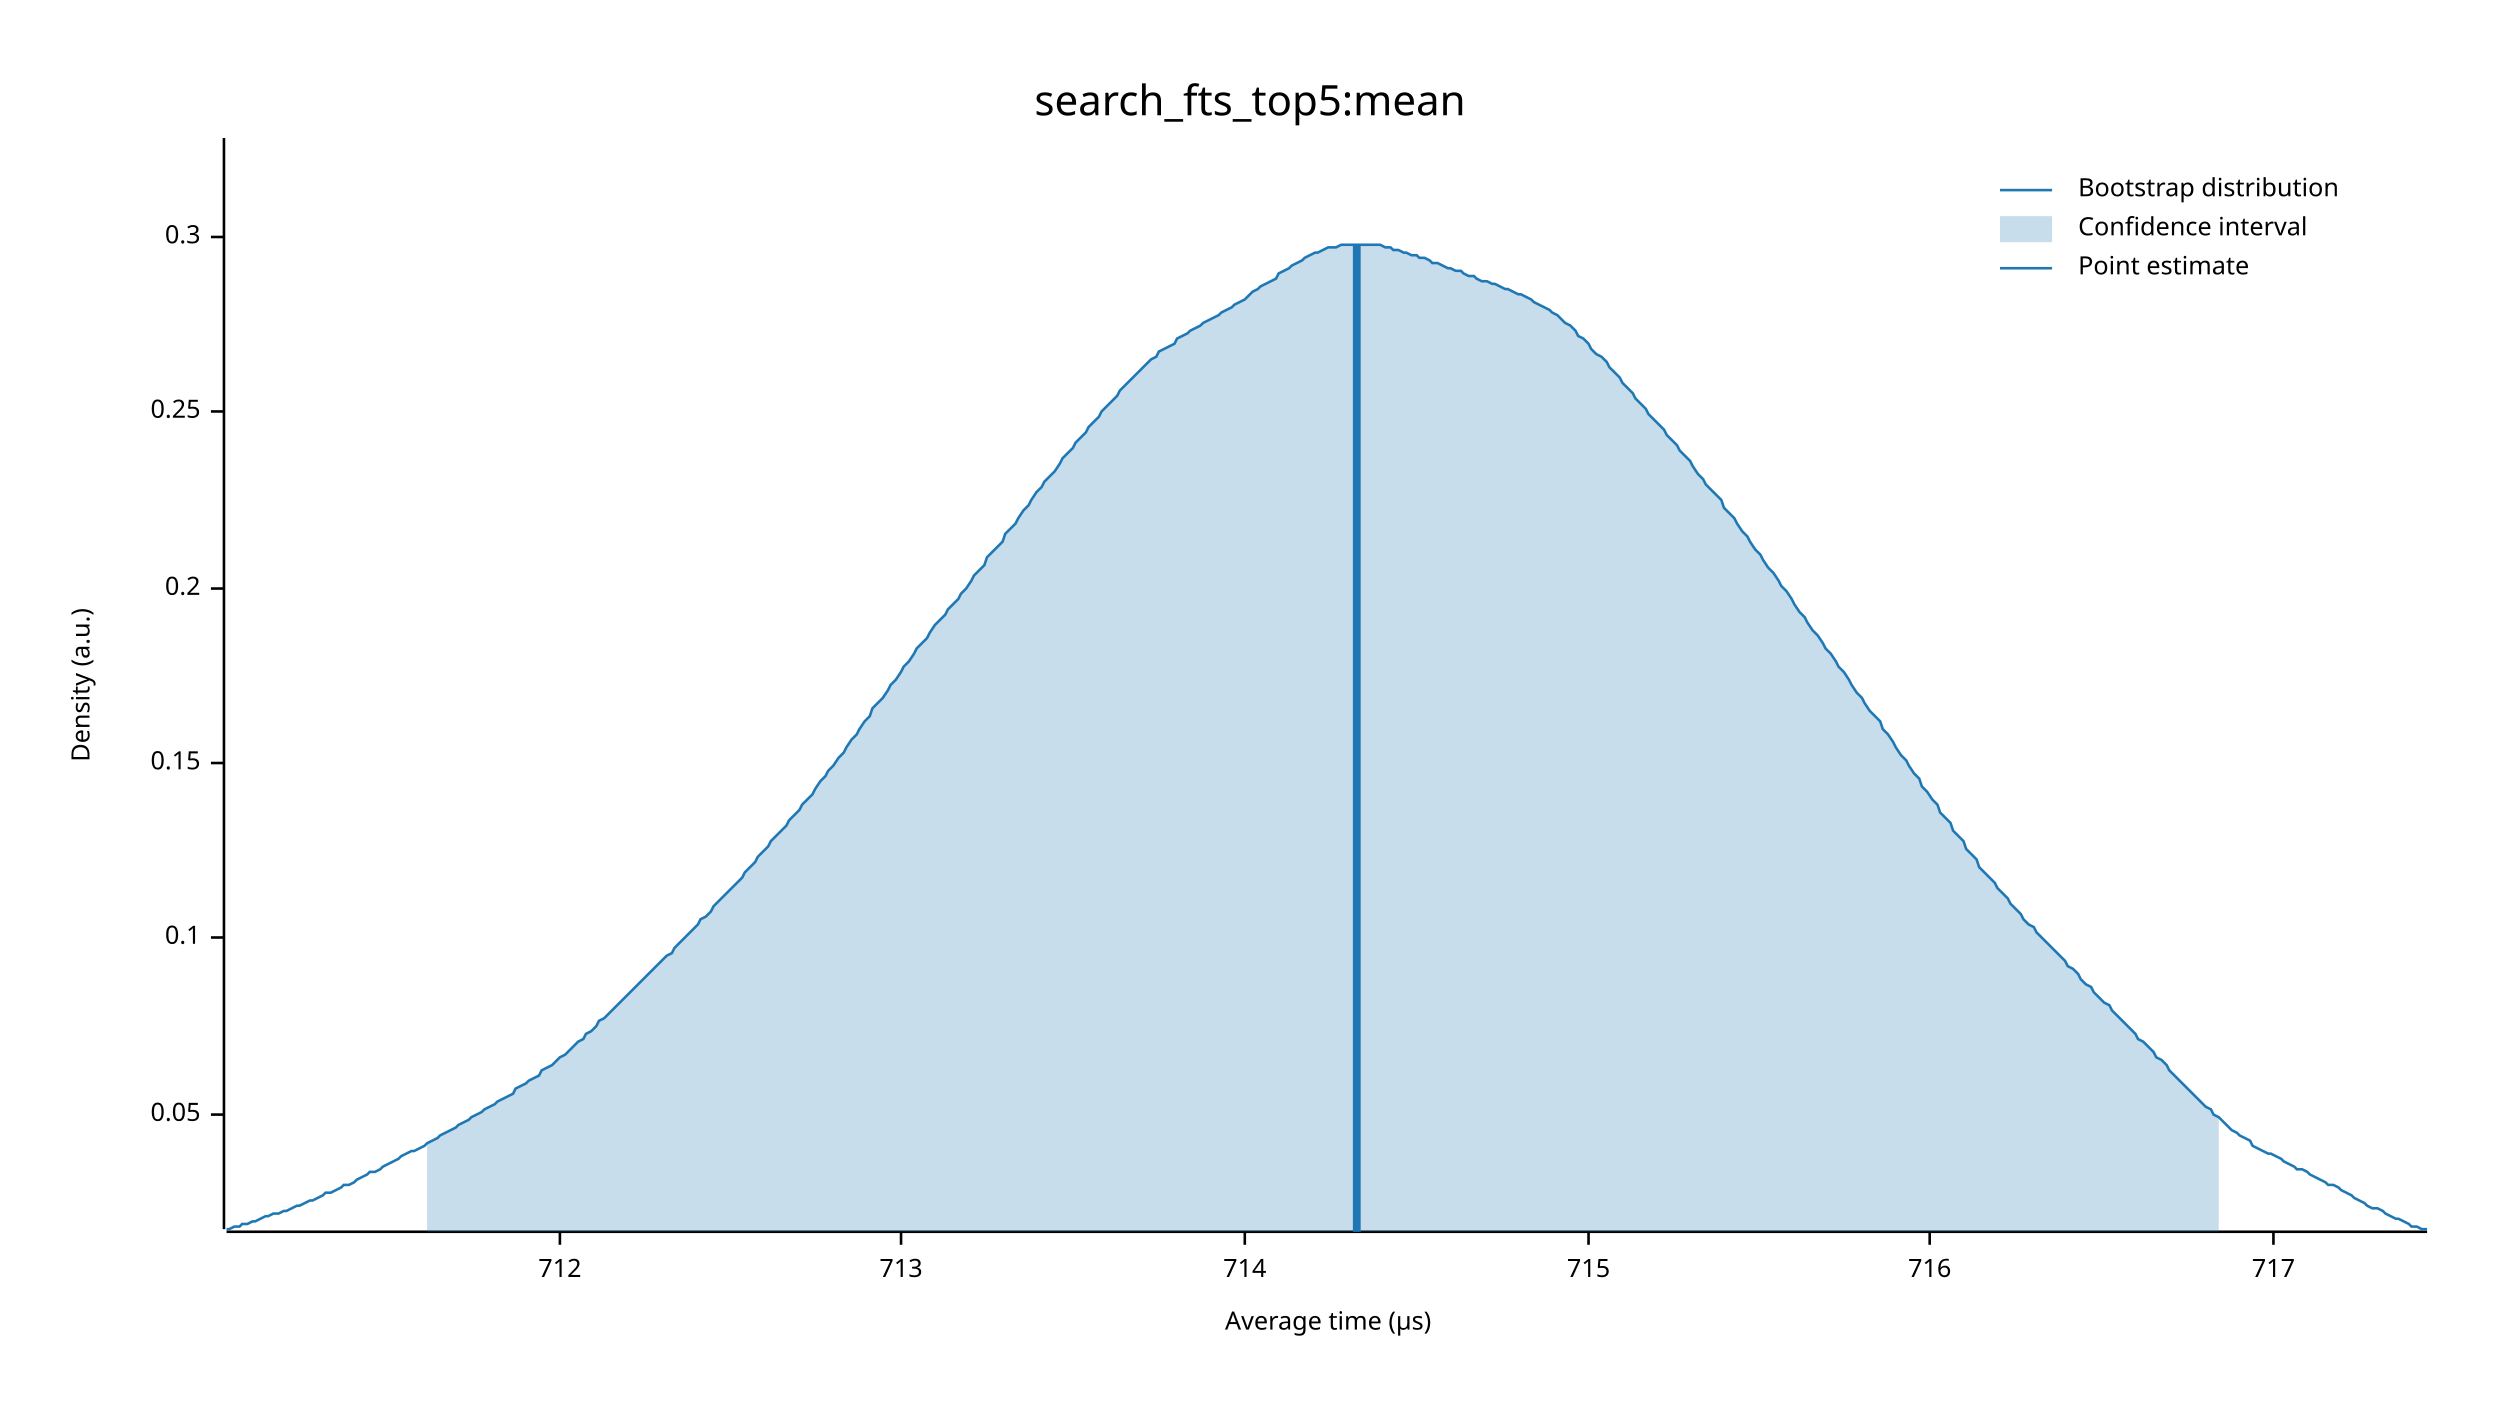
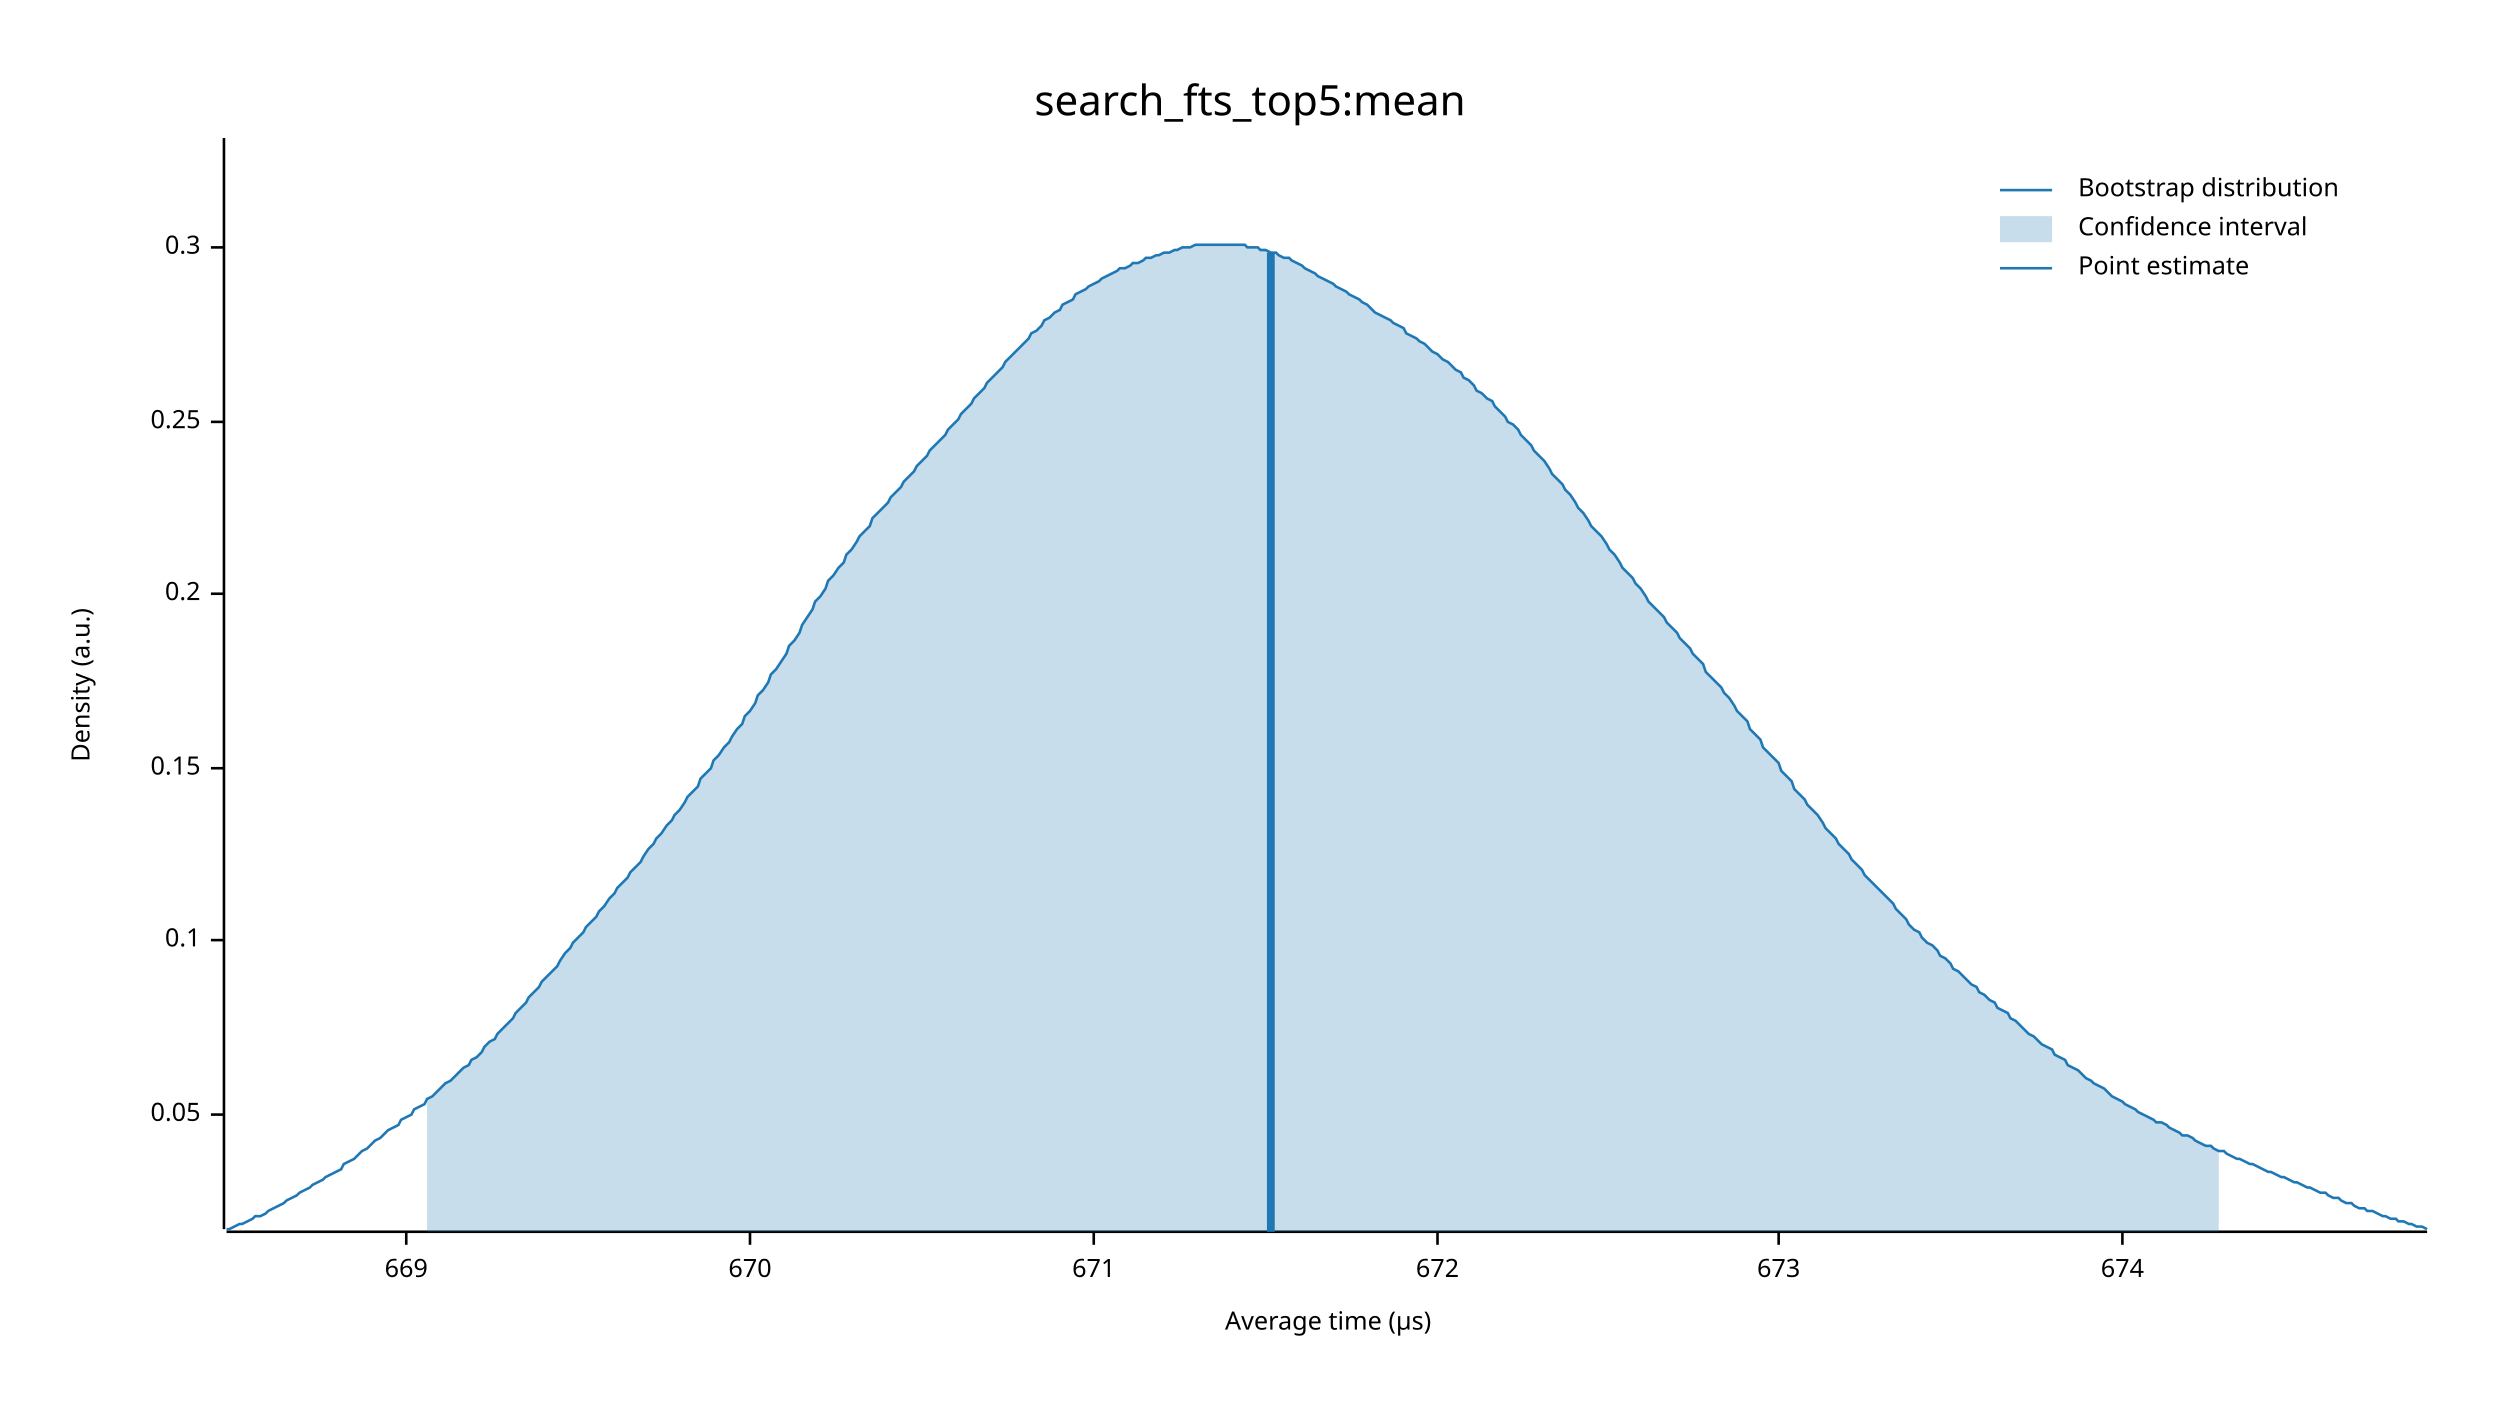
<svg xmlns="http://www.w3.org/2000/svg" width="960" height="540" viewBox="0 0 960 540">
  <text x="480" y="32" dy="0.76em" text-anchor="middle" font-family="sans-serif" font-size="16.129" opacity="1" fill="#000000">
search_fts_top5:mean
</text>
  <text x="27" y="263" dy="0.76em" text-anchor="middle" font-family="sans-serif" font-size="9.677" opacity="1" fill="#000000" transform="rotate(270, 27, 263)">
Density (a.u.)
</text>
  <text x="510" y="513" dy="-0.5ex" text-anchor="middle" font-family="sans-serif" font-size="9.677" opacity="1" fill="#000000">
Average time (µs)
</text>
  <polyline fill="none" opacity="1" stroke="#000000" stroke-width="1" points="86,53 86,472 " />
  <text x="77" y="428" dy="0.5ex" text-anchor="end" font-family="sans-serif" font-size="9.677" opacity="1" fill="#000000">
0.05
</text>
  <polyline fill="none" opacity="1" stroke="#000000" stroke-width="1" points="81,428 86,428 " />
-   <text x="77" y="360" dy="0.5ex" text-anchor="end" font-family="sans-serif" font-size="9.677" opacity="1" fill="#000000">
+   <text x="77" y="361" dy="0.5ex" text-anchor="end" font-family="sans-serif" font-size="9.677" opacity="1" fill="#000000">
0.1
</text>
-   <polyline fill="none" opacity="1" stroke="#000000" stroke-width="1" points="81,360 86,360 " />
-   <text x="77" y="293" dy="0.5ex" text-anchor="end" font-family="sans-serif" font-size="9.677" opacity="1" fill="#000000">
+   <polyline fill="none" opacity="1" stroke="#000000" stroke-width="1" points="81,361 86,361 " />
+   <text x="77" y="295" dy="0.5ex" text-anchor="end" font-family="sans-serif" font-size="9.677" opacity="1" fill="#000000">
0.15
</text>
-   <polyline fill="none" opacity="1" stroke="#000000" stroke-width="1" points="81,293 86,293 " />
-   <text x="77" y="226" dy="0.5ex" text-anchor="end" font-family="sans-serif" font-size="9.677" opacity="1" fill="#000000">
+   <polyline fill="none" opacity="1" stroke="#000000" stroke-width="1" points="81,295 86,295 " />
+   <text x="77" y="228" dy="0.5ex" text-anchor="end" font-family="sans-serif" font-size="9.677" opacity="1" fill="#000000">
0.2
</text>
-   <polyline fill="none" opacity="1" stroke="#000000" stroke-width="1" points="81,226 86,226 " />
-   <text x="77" y="158" dy="0.5ex" text-anchor="end" font-family="sans-serif" font-size="9.677" opacity="1" fill="#000000">
+   <polyline fill="none" opacity="1" stroke="#000000" stroke-width="1" points="81,228 86,228 " />
+   <text x="77" y="162" dy="0.5ex" text-anchor="end" font-family="sans-serif" font-size="9.677" opacity="1" fill="#000000">
0.25
</text>
-   <polyline fill="none" opacity="1" stroke="#000000" stroke-width="1" points="81,158 86,158 " />
-   <text x="77" y="91" dy="0.5ex" text-anchor="end" font-family="sans-serif" font-size="9.677" opacity="1" fill="#000000">
+   <polyline fill="none" opacity="1" stroke="#000000" stroke-width="1" points="81,162 86,162 " />
+   <text x="77" y="95" dy="0.5ex" text-anchor="end" font-family="sans-serif" font-size="9.677" opacity="1" fill="#000000">
0.3
</text>
-   <polyline fill="none" opacity="1" stroke="#000000" stroke-width="1" points="81,91 86,91 " />
+   <polyline fill="none" opacity="1" stroke="#000000" stroke-width="1" points="81,95 86,95 " />
  <polyline fill="none" opacity="1" stroke="#000000" stroke-width="1" points="87,473 932,473 " />
-   <text x="215" y="483" dy="0.76em" text-anchor="middle" font-family="sans-serif" font-size="9.677" opacity="1" fill="#000000">
- 712
+   <text x="156" y="483" dy="0.76em" text-anchor="middle" font-family="sans-serif" font-size="9.677" opacity="1" fill="#000000">
+ 669
</text>
-   <polyline fill="none" opacity="1" stroke="#000000" stroke-width="1" points="215,473 215,478 " />
-   <text x="346" y="483" dy="0.76em" text-anchor="middle" font-family="sans-serif" font-size="9.677" opacity="1" fill="#000000">
- 713
+   <polyline fill="none" opacity="1" stroke="#000000" stroke-width="1" points="156,473 156,478 " />
+   <text x="288" y="483" dy="0.76em" text-anchor="middle" font-family="sans-serif" font-size="9.677" opacity="1" fill="#000000">
+ 670
</text>
-   <polyline fill="none" opacity="1" stroke="#000000" stroke-width="1" points="346,473 346,478 " />
-   <text x="478" y="483" dy="0.76em" text-anchor="middle" font-family="sans-serif" font-size="9.677" opacity="1" fill="#000000">
- 714
+   <polyline fill="none" opacity="1" stroke="#000000" stroke-width="1" points="288,473 288,478 " />
+   <text x="420" y="483" dy="0.76em" text-anchor="middle" font-family="sans-serif" font-size="9.677" opacity="1" fill="#000000">
+ 671
</text>
-   <polyline fill="none" opacity="1" stroke="#000000" stroke-width="1" points="478,473 478,478 " />
-   <text x="610" y="483" dy="0.76em" text-anchor="middle" font-family="sans-serif" font-size="9.677" opacity="1" fill="#000000">
- 715
+   <polyline fill="none" opacity="1" stroke="#000000" stroke-width="1" points="420,473 420,478 " />
+   <text x="552" y="483" dy="0.76em" text-anchor="middle" font-family="sans-serif" font-size="9.677" opacity="1" fill="#000000">
+ 672
</text>
-   <polyline fill="none" opacity="1" stroke="#000000" stroke-width="1" points="610,473 610,478 " />
-   <text x="741" y="483" dy="0.76em" text-anchor="middle" font-family="sans-serif" font-size="9.677" opacity="1" fill="#000000">
- 716
+   <polyline fill="none" opacity="1" stroke="#000000" stroke-width="1" points="552,473 552,478 " />
+   <text x="683" y="483" dy="0.76em" text-anchor="middle" font-family="sans-serif" font-size="9.677" opacity="1" fill="#000000">
+ 673
</text>
-   <polyline fill="none" opacity="1" stroke="#000000" stroke-width="1" points="741,473 741,478 " />
-   <text x="873" y="483" dy="0.76em" text-anchor="middle" font-family="sans-serif" font-size="9.677" opacity="1" fill="#000000">
- 717
+   <polyline fill="none" opacity="1" stroke="#000000" stroke-width="1" points="683,473 683,478 " />
+   <text x="815" y="483" dy="0.76em" text-anchor="middle" font-family="sans-serif" font-size="9.677" opacity="1" fill="#000000">
+ 674
</text>
-   <polyline fill="none" opacity="1" stroke="#000000" stroke-width="1" points="873,473 873,478 " />
-   <polyline fill="none" opacity="1" stroke="#1F78B4" stroke-width="1" points="87,472 88,472 90,471 92,471 93,470 95,470 97,469 98,469 100,468 102,467 103,467 105,466 107,466 109,465 110,465 112,464 114,463 115,463 117,462 119,461 120,461 122,460 124,459 125,458 127,458 129,457 131,456 132,455 134,455 136,454 137,453 139,452 141,451 142,450 144,450 146,449 147,448 149,447 151,446 153,445 154,444 156,443 158,442 159,442 161,441 163,440 164,439 166,438 168,437 169,436 171,435 173,434 175,433 176,432 178,431 180,430 181,429 183,428 185,427 186,426 188,425 190,424 191,423 193,422 195,421 197,420 198,418 200,417 202,416 203,415 205,414 207,413 208,411 210,410 212,409 214,407 215,406 217,405 219,403 220,402 222,400 224,399 225,397 227,396 229,394 230,392 232,391 234,389 236,387 237,386 239,384 241,382 242,381 244,379 246,377 247,376 249,374 251,372 252,371 254,369 256,367 258,366 259,364 261,362 263,360 264,359 266,357 268,355 269,353 271,352 273,350 274,348 276,346 278,344 280,342 281,341 283,339 285,337 286,335 288,333 290,331 291,329 293,327 295,325 296,323 298,321 300,319 302,317 303,315 305,313 307,311 308,309 310,307 312,305 313,303 315,300 317,298 318,296 320,294 322,291 324,289 325,287 327,284 329,282 330,280 332,277 334,275 335,272 337,270 339,268 341,265 342,263 344,261 346,258 347,256 349,254 351,251 352,249 354,247 356,245 357,243 359,240 361,238 363,236 364,234 366,232 368,230 369,228 371,226 373,223 374,221 376,219 378,217 379,214 381,212 383,210 385,208 386,205 388,203 390,201 391,199 393,196 395,194 396,192 398,189 400,187 401,185 403,183 405,181 407,178 408,176 410,174 412,172 413,170 415,168 417,166 418,164 420,162 422,160 423,158 425,156 427,154 429,152 430,150 432,148 434,146 435,145 437,143 439,141 440,140 442,138 444,137 445,135 447,134 449,133 451,132 452,130 454,129 456,128 457,127 459,126 461,125 462,124 464,123 466,122 468,121 469,120 471,119 473,118 474,117 476,116 478,115 479,114 481,112 483,111 484,110 486,109 488,108 490,107 491,105 493,104 495,103 496,102 498,101 500,100 501,99 503,98 505,97 506,97 508,96 510,95 512,95 513,95 515,94 517,94 518,94 520,94 522,94 523,94 525,94 527,94 528,94 530,94 532,95 534,95 535,96 537,96 539,97 540,97 542,98 544,98 545,99 547,99 549,100 550,101 552,101 554,102 556,103 557,103 559,104 561,104 562,105 564,106 566,106 567,107 569,108 571,108 573,109 574,109 576,110 578,111 579,111 581,112 583,113 584,113 586,114 588,115 589,116 591,117 593,118 595,119 596,120 598,121 600,123 601,124 603,125 605,127 606,129 608,130 610,132 611,134 613,136 615,137 617,139 618,141 620,143 622,145 623,147 625,149 627,151 628,153 630,155 632,157 633,159 635,161 637,163 639,165 640,167 642,169 644,171 645,173 647,175 649,177 650,179 652,182 654,184 655,186 657,188 659,190 661,192 662,195 664,197 666,199 667,201 669,204 671,206 672,208 674,211 676,213 677,215 679,218 681,220 683,223 684,225 686,227 688,230 689,232 691,235 693,237 694,239 696,242 698,244 700,247 701,249 703,251 705,254 706,256 708,258 710,261 711,263 713,266 715,268 716,270 718,273 720,275 722,277 723,280 725,282 727,285 728,287 730,290 732,292 733,294 735,297 737,299 738,302 740,304 742,307 744,309 745,312 747,314 749,316 750,319 752,321 754,323 755,326 757,328 759,330 760,333 762,335 764,337 766,339 767,341 769,343 771,345 772,347 774,349 776,351 777,353 779,355 781,356 782,358 784,360 786,362 788,364 789,365 791,367 793,369 794,371 796,372 798,374 799,376 801,378 803,379 804,381 806,383 808,385 810,386 811,388 813,390 815,392 816,393 818,395 820,397 821,399 823,400 825,402 827,404 828,406 830,407 832,409 833,411 835,413 837,415 838,416 840,418 842,420 843,421 845,423 847,425 849,426 850,428 852,429 854,431 855,432 857,434 859,435 860,436 862,437 864,438 865,440 867,441 869,442 871,443 872,443 874,444 876,445 877,446 879,447 881,448 882,449 884,449 886,450 887,451 889,452 891,453 893,454 894,455 896,455 898,456 899,457 901,458 903,459 904,460 906,461 908,462 909,463 911,464 913,464 915,465 916,466 918,467 920,468 921,468 923,469 925,470 926,471 928,471 930,472 932,472 " />
-   <polygon opacity="0.25" fill="#1F78B4" points="164,439 166,438 168,437 169,436 171,435 173,434 175,433 176,432 178,431 180,430 181,429 183,428 185,427 186,426 188,425 190,424 191,423 193,422 195,421 197,420 198,418 200,417 202,416 203,415 205,414 207,413 208,411 210,410 212,409 214,407 215,406 217,405 219,403 220,402 222,400 224,399 225,397 227,396 229,394 230,392 232,391 234,389 236,387 237,386 239,384 241,382 242,381 244,379 246,377 247,376 249,374 251,372 252,371 254,369 256,367 258,366 259,364 261,362 263,360 264,359 266,357 268,355 269,353 271,352 273,350 274,348 276,346 278,344 280,342 281,341 283,339 285,337 286,335 288,333 290,331 291,329 293,327 295,325 296,323 298,321 300,319 302,317 303,315 305,313 307,311 308,309 310,307 312,305 313,303 315,300 317,298 318,296 320,294 322,291 324,289 325,287 327,284 329,282 330,280 332,277 334,275 335,272 337,270 339,268 341,265 342,263 344,261 346,258 347,256 349,254 351,251 352,249 354,247 356,245 357,243 359,240 361,238 363,236 364,234 366,232 368,230 369,228 371,226 373,223 374,221 376,219 378,217 379,214 381,212 383,210 385,208 386,205 388,203 390,201 391,199 393,196 395,194 396,192 398,189 400,187 401,185 403,183 405,181 407,178 408,176 410,174 412,172 413,170 415,168 417,166 418,164 420,162 422,160 423,158 425,156 427,154 429,152 430,150 432,148 434,146 435,145 437,143 439,141 440,140 442,138 444,137 445,135 447,134 449,133 451,132 452,130 454,129 456,128 457,127 459,126 461,125 462,124 464,123 466,122 468,121 469,120 471,119 473,118 474,117 476,116 478,115 479,114 481,112 483,111 484,110 486,109 488,108 490,107 491,105 493,104 495,103 496,102 498,101 500,100 501,99 503,98 505,97 506,97 508,96 510,95 512,95 513,95 515,94 517,94 518,94 520,94 522,94 523,94 525,94 527,94 528,94 530,94 532,95 534,95 535,96 537,96 539,97 540,97 542,98 544,98 545,99 547,99 549,100 550,101 552,101 554,102 556,103 557,103 559,104 561,104 562,105 564,106 566,106 567,107 569,108 571,108 573,109 574,109 576,110 578,111 579,111 581,112 583,113 584,113 586,114 588,115 589,116 591,117 593,118 595,119 596,120 598,121 600,123 601,124 603,125 605,127 606,129 608,130 610,132 611,134 613,136 615,137 617,139 618,141 620,143 622,145 623,147 625,149 627,151 628,153 630,155 632,157 633,159 635,161 637,163 639,165 640,167 642,169 644,171 645,173 647,175 649,177 650,179 652,182 654,184 655,186 657,188 659,190 661,192 662,195 664,197 666,199 667,201 669,204 671,206 672,208 674,211 676,213 677,215 679,218 681,220 683,223 684,225 686,227 688,230 689,232 691,235 693,237 694,239 696,242 698,244 700,247 701,249 703,251 705,254 706,256 708,258 710,261 711,263 713,266 715,268 716,270 718,273 720,275 722,277 723,280 725,282 727,285 728,287 730,290 732,292 733,294 735,297 737,299 738,302 740,304 742,307 744,309 745,312 747,314 749,316 750,319 752,321 754,323 755,326 757,328 759,330 760,333 762,335 764,337 766,339 767,341 769,343 771,345 772,347 774,349 776,351 777,353 779,355 781,356 782,358 784,360 786,362 788,364 789,365 791,367 793,369 794,371 796,372 798,374 799,376 801,378 803,379 804,381 806,383 808,385 810,386 811,388 813,390 815,392 816,393 818,395 820,397 821,399 823,400 825,402 827,404 828,406 830,407 832,409 833,411 835,413 837,415 838,416 840,418 842,420 843,421 845,423 847,425 849,426 850,428 852,429 852,473 164,473 " />
-   <polyline fill="none" opacity="1" stroke="#1F78B4" stroke-width="3" points="521,473 521,94 " />
+   <polyline fill="none" opacity="1" stroke="#000000" stroke-width="1" points="815,473 815,478 " />
+   <polyline fill="none" opacity="1" stroke="#1F78B4" stroke-width="1" points="87,472 88,472 90,471 92,470 93,470 95,469 97,468 98,467 100,467 102,466 103,465 105,464 107,463 109,462 110,461 112,460 114,459 115,458 117,457 119,456 120,455 122,454 124,453 125,452 127,451 129,450 131,449 132,447 134,446 136,445 137,444 139,442 141,441 142,440 144,438 146,437 147,436 149,434 151,433 153,432 154,430 156,429 158,428 159,426 161,425 163,424 164,422 166,421 168,419 169,418 171,416 173,415 175,413 176,412 178,410 180,409 181,407 183,406 185,404 186,402 188,400 190,399 191,397 193,395 195,393 197,391 198,389 200,387 202,385 203,383 205,381 207,379 208,377 210,375 212,373 214,371 215,369 217,366 219,364 220,362 222,360 224,358 225,356 227,354 229,352 230,350 232,348 234,345 236,343 237,341 239,339 241,337 242,335 244,333 246,331 247,329 249,326 251,324 252,322 254,320 256,317 258,315 259,313 261,311 263,308 264,306 266,304 268,302 269,299 271,297 273,295 274,292 276,290 278,287 280,285 281,283 283,280 285,278 286,275 288,273 290,270 291,267 293,265 295,262 296,259 298,257 300,254 302,251 303,248 305,246 307,243 308,240 310,237 312,234 313,231 315,229 317,226 318,223 320,221 322,218 324,216 325,213 327,211 329,208 330,206 332,204 334,202 335,199 337,197 339,195 341,193 342,191 344,189 346,187 347,185 349,183 351,181 352,179 354,177 356,175 357,173 359,171 361,169 363,167 364,165 366,163 368,161 369,159 371,157 373,155 374,153 376,151 378,149 379,147 381,145 383,143 385,141 386,139 388,137 390,135 391,134 393,132 395,130 396,128 398,127 400,125 401,123 403,122 405,120 407,119 408,117 410,116 412,115 413,113 415,112 417,111 418,110 420,109 422,108 423,107 425,106 427,105 429,104 430,103 432,103 434,102 435,101 437,101 439,100 440,99 442,99 444,98 445,98 447,97 449,97 451,96 452,96 454,95 456,95 457,95 459,94 461,94 462,94 464,94 466,94 468,94 469,94 471,94 473,94 474,94 476,94 478,94 479,95 481,95 483,95 484,96 486,96 488,97 490,97 491,98 493,99 495,99 496,100 498,101 500,102 501,103 503,104 505,105 506,106 508,107 510,108 512,109 513,110 515,111 517,112 518,113 520,114 522,115 523,116 525,117 527,119 528,120 530,121 532,122 534,123 535,124 537,125 539,126 540,128 542,129 544,130 545,131 547,132 549,134 550,135 552,136 554,138 556,139 557,140 559,142 561,143 562,145 564,146 566,148 567,150 569,151 571,153 573,154 574,156 576,158 578,160 579,162 581,163 583,165 584,167 586,169 588,171 589,173 591,175 593,177 595,180 596,182 598,184 600,186 601,188 603,190 605,193 606,195 608,197 610,200 611,202 613,204 615,206 617,209 618,211 620,213 622,216 623,218 625,220 627,222 628,224 630,226 632,229 633,231 635,233 637,235 639,237 640,239 642,241 644,243 645,245 647,247 649,249 650,251 652,253 654,255 655,258 657,260 659,262 661,264 662,266 664,268 666,271 667,273 669,275 671,277 672,280 674,282 676,284 677,287 679,289 681,291 683,293 684,296 686,298 688,300 689,303 691,305 693,307 694,309 696,311 698,313 700,316 701,318 703,320 705,322 706,324 708,326 710,328 711,330 713,332 715,334 716,336 718,338 720,340 722,342 723,343 725,345 727,347 728,349 730,351 732,353 733,355 735,357 737,358 738,360 740,362 742,363 744,365 745,367 747,368 749,370 750,372 752,373 754,375 755,376 757,378 759,379 760,381 762,382 764,384 766,385 767,387 769,388 771,389 772,391 774,392 776,394 777,395 779,397 781,398 782,399 784,401 786,402 788,403 789,405 791,406 793,407 794,409 796,410 798,411 799,412 801,414 803,415 804,416 806,417 808,418 810,420 811,421 813,422 815,423 816,424 818,425 820,426 821,427 823,428 825,429 827,430 828,431 830,431 832,432 833,433 835,434 837,435 838,436 840,436 842,437 843,438 845,439 847,440 849,440 850,441 852,442 854,442 855,443 857,444 859,445 860,445 862,446 864,447 865,447 867,448 869,449 871,450 872,450 874,451 876,452 877,452 879,453 881,454 882,454 884,455 886,456 887,456 889,457 891,458 893,458 894,459 896,460 898,460 899,461 901,462 903,462 904,463 906,464 908,464 909,465 911,465 913,466 915,467 916,467 918,468 920,468 921,469 923,469 925,470 926,470 928,471 930,471 932,472 " />
+   <polygon opacity="0.25" fill="#1F78B4" points="164,422 166,421 168,419 169,418 171,416 173,415 175,413 176,412 178,410 180,409 181,407 183,406 185,404 186,402 188,400 190,399 191,397 193,395 195,393 197,391 198,389 200,387 202,385 203,383 205,381 207,379 208,377 210,375 212,373 214,371 215,369 217,366 219,364 220,362 222,360 224,358 225,356 227,354 229,352 230,350 232,348 234,345 236,343 237,341 239,339 241,337 242,335 244,333 246,331 247,329 249,326 251,324 252,322 254,320 256,317 258,315 259,313 261,311 263,308 264,306 266,304 268,302 269,299 271,297 273,295 274,292 276,290 278,287 280,285 281,283 283,280 285,278 286,275 288,273 290,270 291,267 293,265 295,262 296,259 298,257 300,254 302,251 303,248 305,246 307,243 308,240 310,237 312,234 313,231 315,229 317,226 318,223 320,221 322,218 324,216 325,213 327,211 329,208 330,206 332,204 334,202 335,199 337,197 339,195 341,193 342,191 344,189 346,187 347,185 349,183 351,181 352,179 354,177 356,175 357,173 359,171 361,169 363,167 364,165 366,163 368,161 369,159 371,157 373,155 374,153 376,151 378,149 379,147 381,145 383,143 385,141 386,139 388,137 390,135 391,134 393,132 395,130 396,128 398,127 400,125 401,123 403,122 405,120 407,119 408,117 410,116 412,115 413,113 415,112 417,111 418,110 420,109 422,108 423,107 425,106 427,105 429,104 430,103 432,103 434,102 435,101 437,101 439,100 440,99 442,99 444,98 445,98 447,97 449,97 451,96 452,96 454,95 456,95 457,95 459,94 461,94 462,94 464,94 466,94 468,94 469,94 471,94 473,94 474,94 476,94 478,94 479,95 481,95 483,95 484,96 486,96 488,97 490,97 491,98 493,99 495,99 496,100 498,101 500,102 501,103 503,104 505,105 506,106 508,107 510,108 512,109 513,110 515,111 517,112 518,113 520,114 522,115 523,116 525,117 527,119 528,120 530,121 532,122 534,123 535,124 537,125 539,126 540,128 542,129 544,130 545,131 547,132 549,134 550,135 552,136 554,138 556,139 557,140 559,142 561,143 562,145 564,146 566,148 567,150 569,151 571,153 573,154 574,156 576,158 578,160 579,162 581,163 583,165 584,167 586,169 588,171 589,173 591,175 593,177 595,180 596,182 598,184 600,186 601,188 603,190 605,193 606,195 608,197 610,200 611,202 613,204 615,206 617,209 618,211 620,213 622,216 623,218 625,220 627,222 628,224 630,226 632,229 633,231 635,233 637,235 639,237 640,239 642,241 644,243 645,245 647,247 649,249 650,251 652,253 654,255 655,258 657,260 659,262 661,264 662,266 664,268 666,271 667,273 669,275 671,277 672,280 674,282 676,284 677,287 679,289 681,291 683,293 684,296 686,298 688,300 689,303 691,305 693,307 694,309 696,311 698,313 700,316 701,318 703,320 705,322 706,324 708,326 710,328 711,330 713,332 715,334 716,336 718,338 720,340 722,342 723,343 725,345 727,347 728,349 730,351 732,353 733,355 735,357 737,358 738,360 740,362 742,363 744,365 745,367 747,368 749,370 750,372 752,373 754,375 755,376 757,378 759,379 760,381 762,382 764,384 766,385 767,387 769,388 771,389 772,391 774,392 776,394 777,395 779,397 781,398 782,399 784,401 786,402 788,403 789,405 791,406 793,407 794,409 796,410 798,411 799,412 801,414 803,415 804,416 806,417 808,418 810,420 811,421 813,422 815,423 816,424 818,425 820,426 821,427 823,428 825,429 827,430 828,431 830,431 832,432 833,433 835,434 837,435 838,436 840,436 842,437 843,438 845,439 847,440 849,440 850,441 852,442 852,473 164,473 " />
+   <polyline fill="none" opacity="1" stroke="#1F78B4" stroke-width="3" points="488,473 488,97 " />
  <text x="798" y="68" dy="0.76em" text-anchor="start" font-family="sans-serif" font-size="9.677" opacity="1" fill="#000000">
Bootstrap distribution
</text>
  <text x="798" y="83" dy="0.76em" text-anchor="start" font-family="sans-serif" font-size="9.677" opacity="1" fill="#000000">
Confidence interval
</text>
  <text x="798" y="98" dy="0.76em" text-anchor="start" font-family="sans-serif" font-size="9.677" opacity="1" fill="#000000">
Point estimate
</text>
  <polyline fill="none" opacity="1" stroke="#1F78B4" stroke-width="1" points="768,73 788,73 " />
  <rect x="768" y="83" width="20" height="10" opacity="0.25" fill="#1F78B4" stroke="none" />
  <polyline fill="none" opacity="1" stroke="#1F78B4" stroke-width="1" points="768,103 788,103 " />
</svg>
